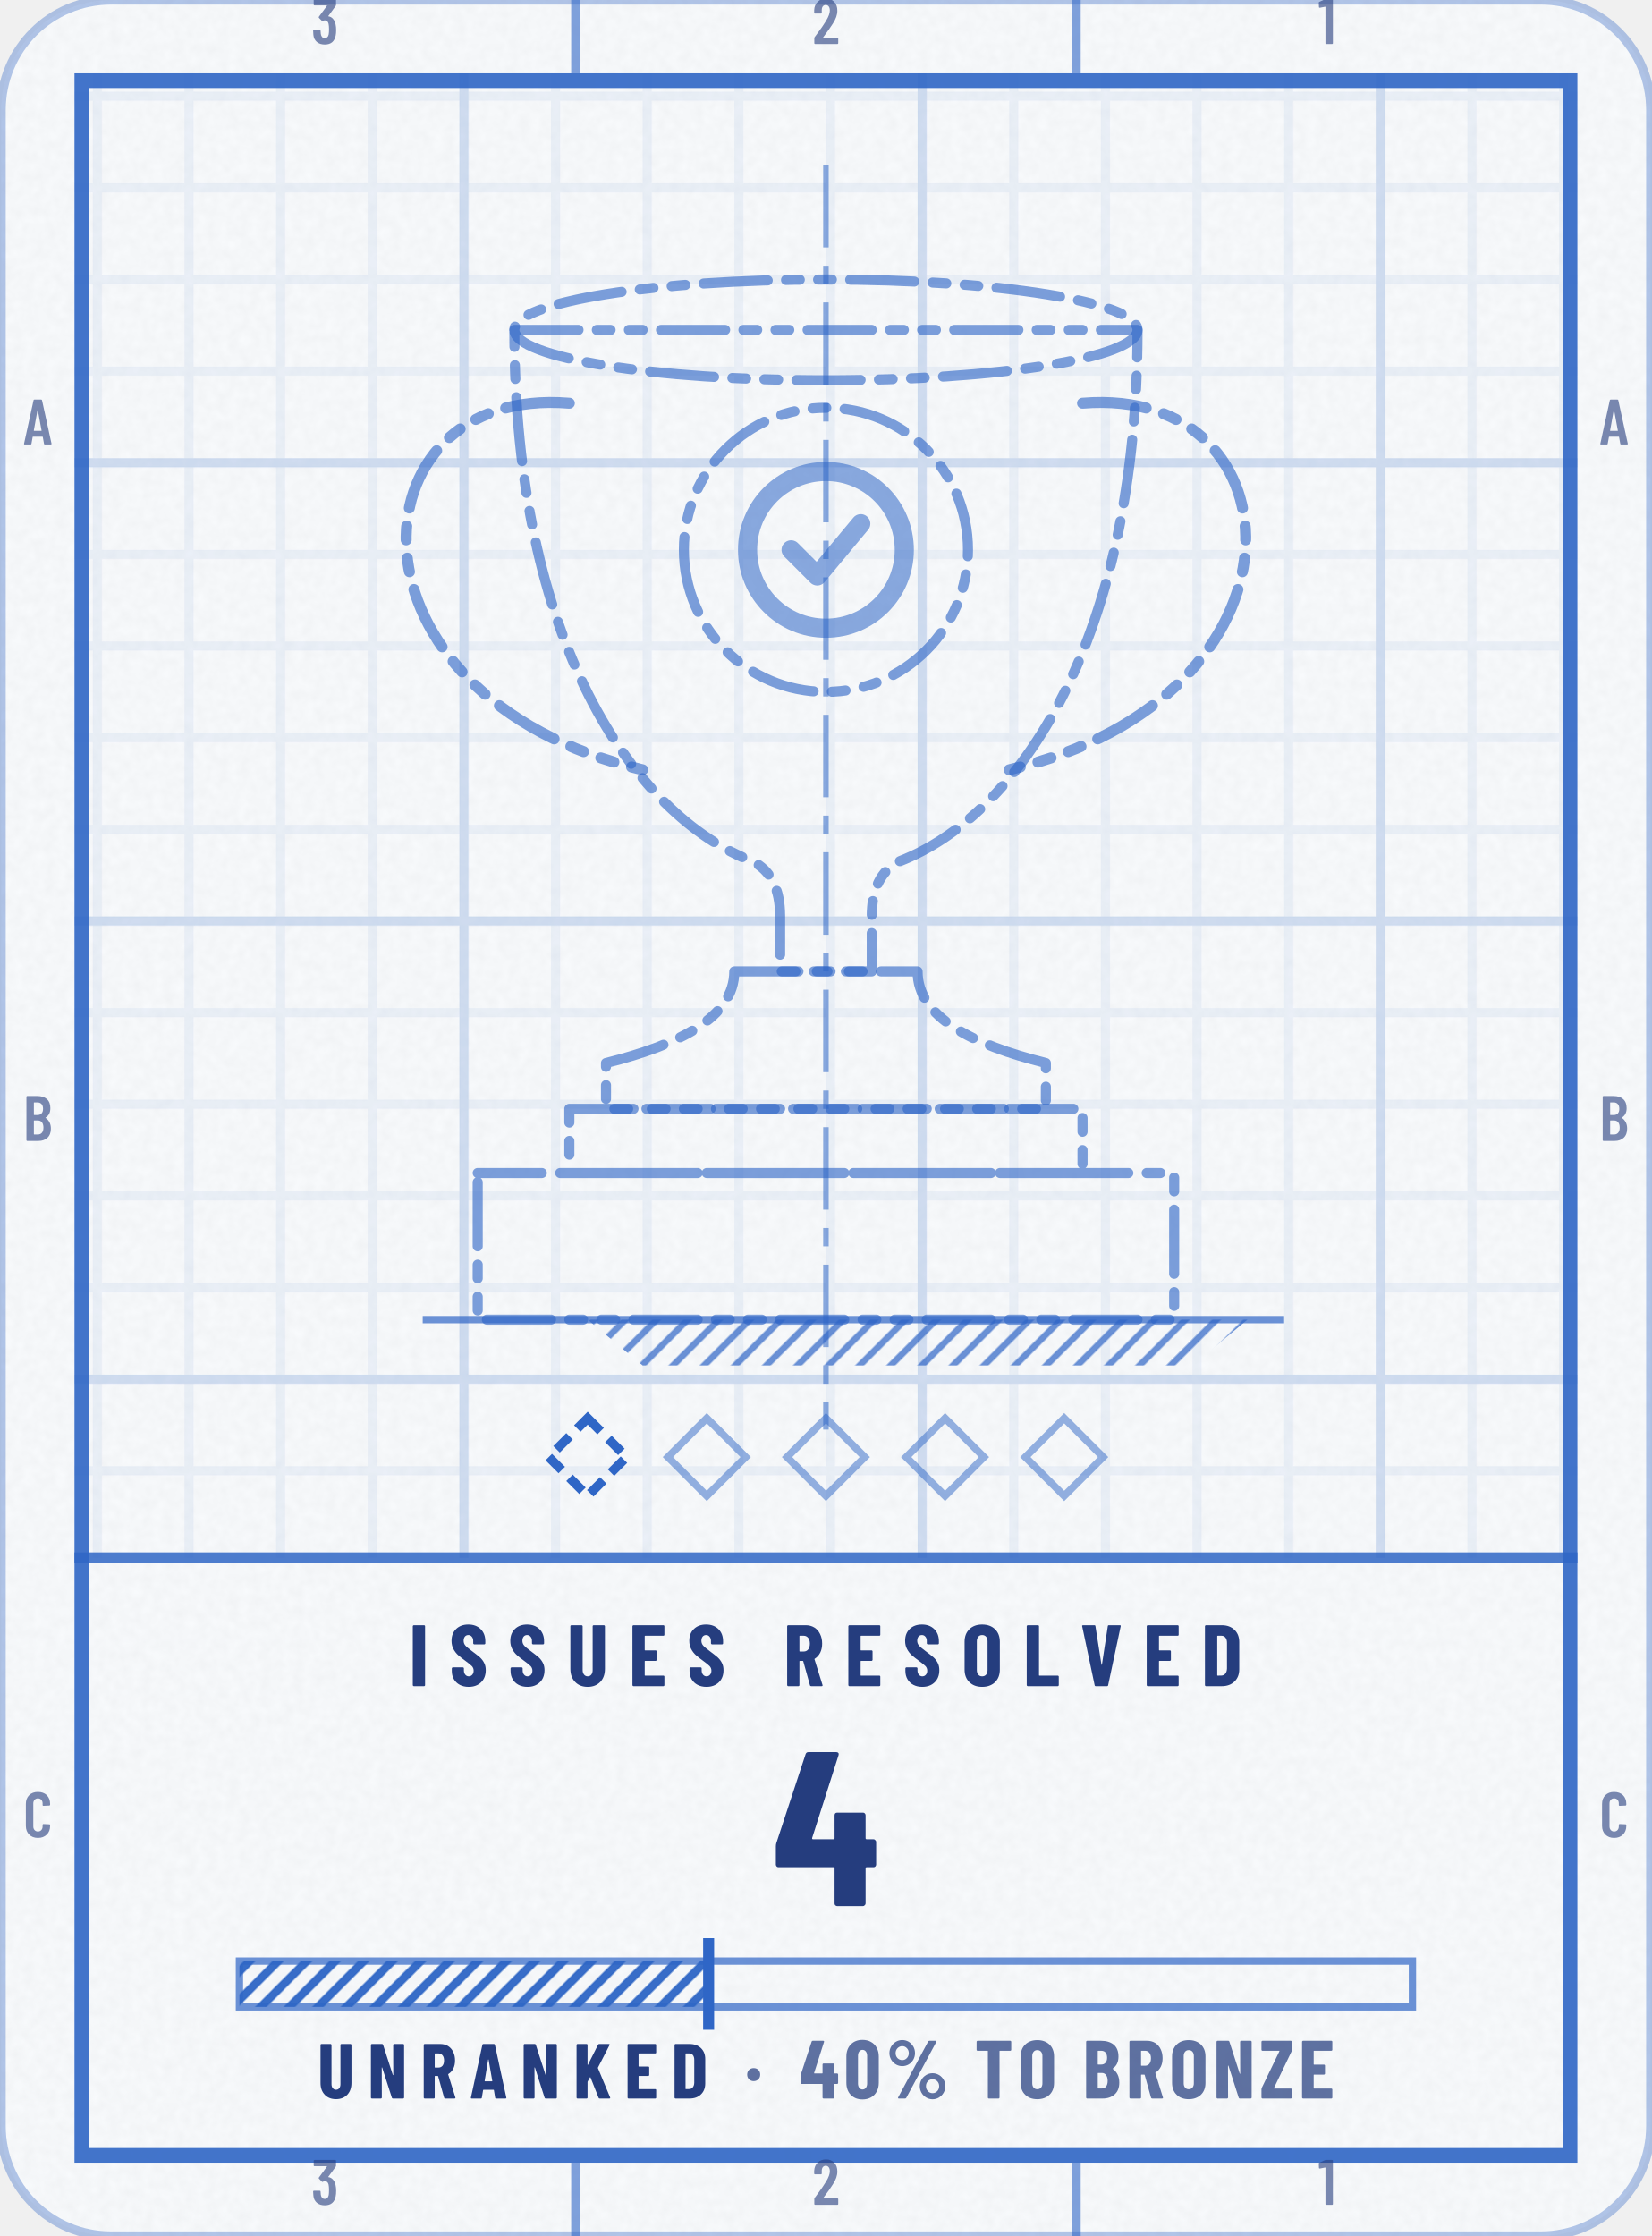
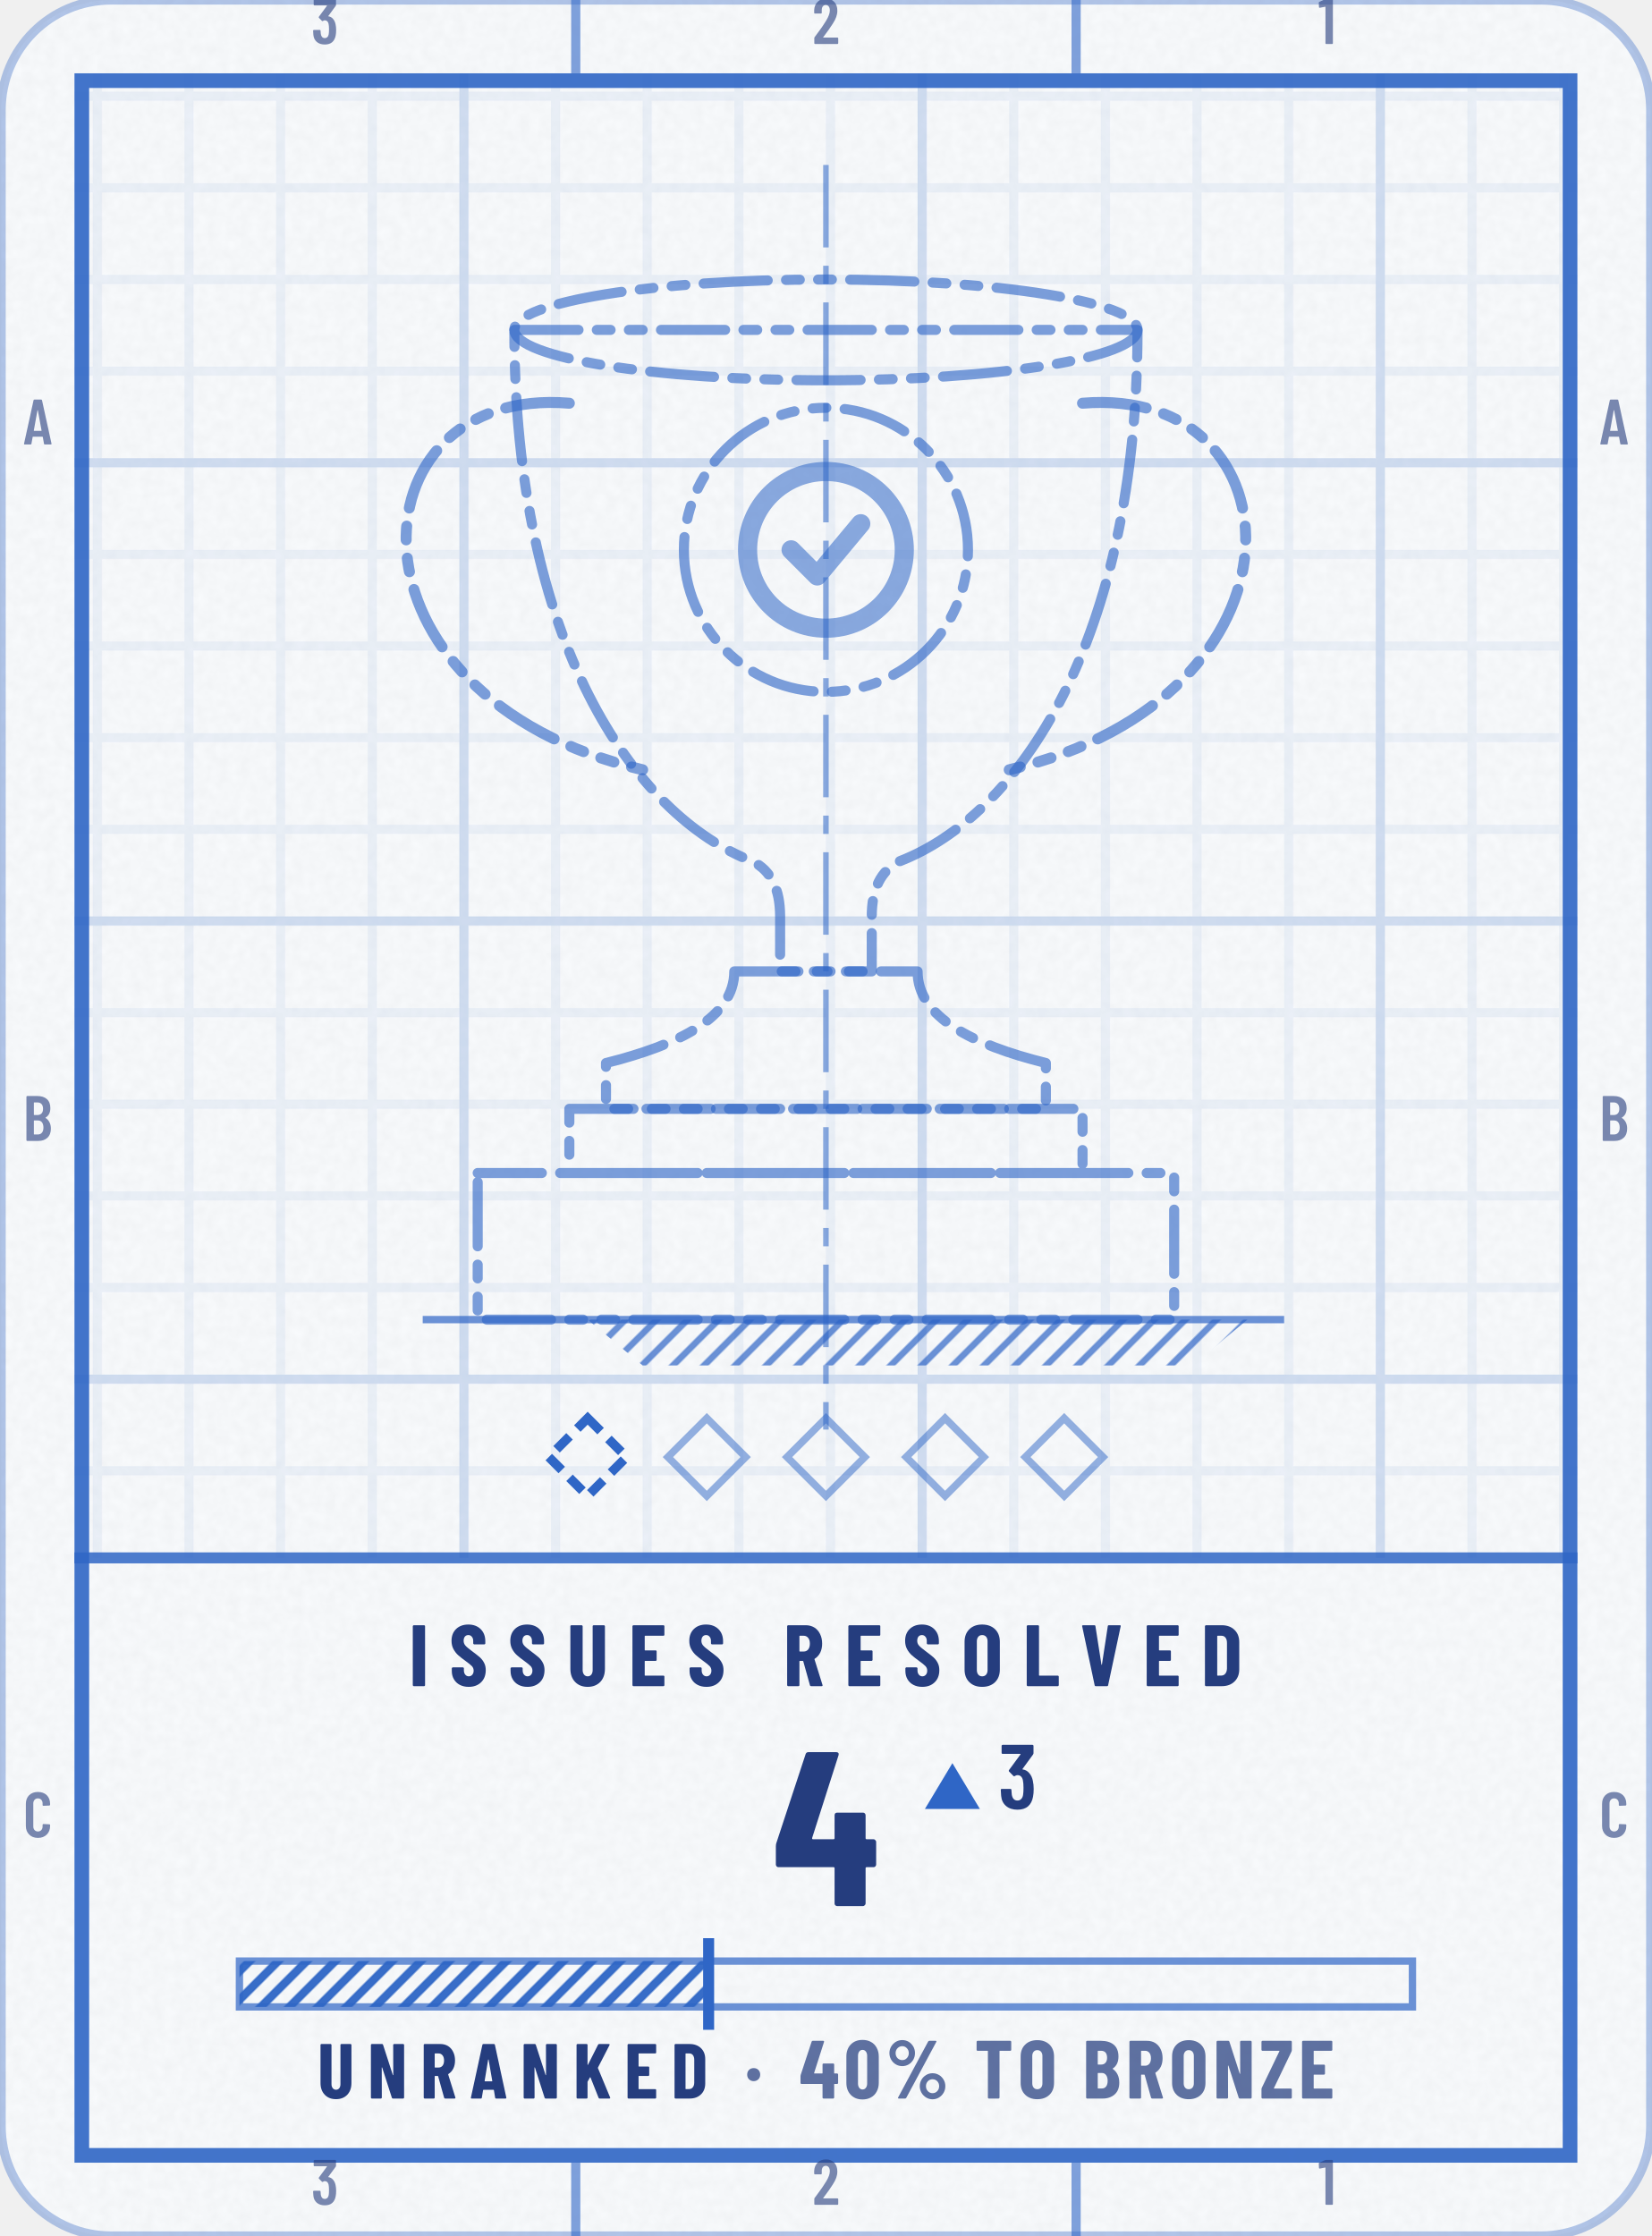
- <svg xmlns="http://www.w3.org/2000/svg" width="164" height="222" viewBox="0 0 180 244" role="img" aria-label="Issues Resolved trophy: Unranked, 4, 40% to Bronze">
+ <svg xmlns="http://www.w3.org/2000/svg" width="164" height="222" viewBox="0 0 180 244" role="img" aria-label="Issues Resolved trophy: Unranked, 4, 40% to Bronze, up 3 this week">
  <style>@keyframes pl{from{stroke-dashoffset:1}}.pl{stroke-dasharray:1;animation:pl 1.6s cubic-bezier(.3,0,.2,1) .15s both}@media (prefers-reduced-motion:reduce){.pl,.sp{animation:none}.sh,.bu{display:none}}</style>
  <defs>
    <clipPath id="kc1">
      <rect x="0" y="0" width="180" height="244" rx="12" />
    </clipPath>
    <filter id="kn2" x="0" y="0" width="100%" height="100%">
      <feTurbulence type="fractalNoise" baseFrequency=".85" numOctaves="2" stitchTiles="stitch" />
      <feColorMatrix values="0 0 0 0 0 0 0 0 0 0 0 0 0 0 0 0 0 0 0.035 0" />
    </filter>
    <pattern id="kp3" width="10" height="10" patternUnits="userSpaceOnUse">
      <path d="M10 .5H.5V10" fill="none" stroke="#2F66C6" stroke-opacity="0.07" />
    </pattern>
    <pattern id="kp4" width="50" height="50" patternUnits="userSpaceOnUse">
      <path d="M50 .5H.5V50" fill="none" stroke="#2F66C6" stroke-opacity="0.14" />
    </pattern>
    <clipPath id="kc5">
      <path clip-rule="evenodd" d="M8 8h164v228h-164zM8 170h164v66h-164z" />
    </clipPath>
    <pattern id="kh6" width="2.4" height="2.4" patternUnits="userSpaceOnUse" patternTransform="rotate(45)">
      <path d="M1.2 0V2.4" stroke="#2F66C6" stroke-width="0.7" stroke-opacity="0.7" />
    </pattern>
    <pattern id="kh7" width="2.2" height="2.2" patternUnits="userSpaceOnUse" patternTransform="rotate(45)">
      <path d="M1.1 0V2.2" stroke="#2F66C6" stroke-width="0.9" stroke-opacity="0.95" />
    </pattern>
    <path id="m49" d="M122 700H218Q223 700 226 696Q230 693 230 688V12Q230 7 226 4Q223 0 218 0H126Q121 0 118 4Q114 7 114 12V576Q114 578 112 580Q111 582 109 581L27 565H24Q13 565 13 576L10 643Q10 653 18 657L107 697Q114 700 122 700Z" />
    <path id="m50" d="M173 100H392Q397 100 400 96Q404 93 404 88V12Q404 7 400 4Q397 0 392 0H43Q38 0 34 4Q31 7 31 12V92Q31 101 36 107L75 160Q114 212 152 266Q189 320 215 363Q273 459 273 522Q273 562 256 585Q238 608 209 608Q180 608 163 586Q146 563 147 526V487Q147 482 144 478Q140 475 135 475H41Q36 475 32 478Q29 482 29 487V530Q33 610 84 659Q134 708 214 708Q293 708 342 656Q390 605 390 521Q390 471 373 422Q356 373 319 317Q294 277 260 229Q225 181 214 166Q184 126 170 106Q168 104 169 102Q170 100 173 100Z" />
    <path id="m51" d="M387 218Q387 169 380 134Q368 66 326 29Q283 -8 210 -8Q134 -8 86 32Q38 73 32 143Q30 165 28 207Q28 219 40 219H132Q144 219 144 207Q146 173 148 156Q153 125 169 108Q185 92 210 92Q234 92 250 108Q266 123 271 152Q276 182 276 230Q276 281 269 315Q263 341 248 355Q233 369 210 369Q195 369 183 360Q177 356 174 356Q172 356 166 360L119 408Q115 412 115 417Q115 421 118 425L243 595Q245 597 244 599Q242 601 239 601H49Q44 601 40 604Q37 608 37 613V688Q37 693 40 696Q44 700 49 700H373Q378 700 382 696Q385 693 385 688V609Q385 602 380 594L266 438Q262 432 268 431Q309 426 338 392Q368 358 378 307Q387 267 387 218Z" />
    <path id="m65" d="M325 11 306 116Q306 121 300 121H154Q148 121 148 116L129 11Q128 0 116 0H25Q11 0 14 13L162 689Q164 700 175 700H281Q292 700 294 689L442 13V9Q442 0 431 0H338Q326 0 325 11ZM171 212H282Q288 212 287 217L229 533Q228 536 226 536Q224 536 223 533L166 217Q165 212 171 212Z" />
    <path id="m66" d="M242 0H66Q61 0 58 4Q54 7 54 12V688Q54 693 58 696Q61 700 66 700H224Q319 700 373 652Q427 604 427 512Q427 409 354 365Q349 362 352 359Q391 334 413 292Q435 250 435 192Q435 100 382 50Q328 0 242 0ZM170 595V409Q170 404 175 404H226Q267 404 290 429Q313 454 313 500Q313 548 290 574Q267 600 226 600H175Q170 600 170 595ZM319 208Q319 260 296 290Q273 319 233 319H175Q170 319 170 314V106Q170 101 175 101H233Q273 101 296 129Q319 157 319 208Z" />
    <path id="m67" d="M42 180V521Q42 607 94 658Q145 708 230 708Q316 708 368 658Q420 607 420 521V509Q420 504 416 500Q413 496 408 496L315 492Q303 492 303 504V529Q303 564 283 586Q263 608 230 608Q198 608 178 586Q158 564 158 529V171Q158 136 178 114Q198 92 230 92Q263 92 283 114Q303 136 303 171V196Q303 201 306 204Q310 208 315 208L408 204Q413 204 416 200Q420 197 420 192V180Q420 95 368 44Q316 -8 230 -8Q145 -8 94 44Q42 95 42 180Z" />
    <path id="n37" d="M44 551Q44 594 65 630Q86 666 122 688Q158 709 200 709Q242 709 278 688Q313 666 334 630Q354 594 354 551Q354 508 334 472Q313 435 278 414Q242 393 200 393Q158 393 122 414Q86 435 65 472Q44 508 44 551ZM150 14 514 692Q518 700 529 700H604Q611 700 613 696Q615 692 612 686L248 8Q244 0 233 0H158Q151 0 149 4Q147 8 150 14ZM279 551Q279 586 256 610Q233 635 200 635Q166 635 142 610Q119 586 119 551Q119 515 142 490Q166 466 200 466Q234 466 256 491Q279 516 279 551ZM412 150Q412 193 433 229Q454 265 490 286Q525 307 567 307Q609 307 644 286Q680 265 701 229Q722 193 722 150Q722 107 701 70Q680 34 644 12Q609 -9 567 -9Q525 -9 490 12Q454 34 433 70Q412 107 412 150ZM647 150Q647 185 624 210Q600 234 567 234Q533 234 510 210Q487 185 487 150Q487 114 510 90Q533 65 567 65Q601 65 624 90Q647 115 647 150Z" />
    <path id="n48" d="M30 191V509Q30 600 84 656Q138 711 226 711Q284 711 329 686Q374 661 398 615Q423 569 423 509V191Q423 131 398 85Q374 39 329 14Q284 -11 226 -11Q138 -11 84 44Q30 100 30 191ZM282 183V517Q282 550 266 570Q251 590 226 590Q201 590 186 570Q171 550 171 517V183Q171 150 186 130Q201 110 226 110Q251 110 266 130Q282 150 282 183Z" />
    <path id="n52" d="M470 292V189Q470 184 466 180Q463 177 458 177H427Q422 177 422 172V12Q422 7 418 4Q415 0 410 0H293Q288 0 284 4Q281 7 281 12V172Q281 177 276 177H26Q21 177 18 180Q14 184 14 189V271Q14 280 16 286L149 690Q152 700 162 700H289Q295 700 298 696Q301 693 299 686L179 310Q178 304 183 304H276Q281 304 281 309V413Q281 418 284 422Q288 425 293 425H410Q415 425 418 422Q422 418 422 413V309Q422 304 427 304H458Q463 304 466 300Q470 297 470 292Z" />
    <path id="n65" d="M325 11 309 107Q309 112 303 112H176Q170 112 170 107L154 11Q153 0 141 0H24Q11 0 14 13L161 689Q163 700 174 700H309Q320 700 322 689L468 13L469 9Q469 0 458 0H338Q326 0 325 11ZM194 221H284Q289 221 288 226L241 499Q240 502 238 502Q236 502 235 499L190 226Q190 221 194 221Z" />
    <path id="n66" d="M245 0H56Q51 0 48 4Q44 7 44 12V688Q44 693 48 696Q51 700 56 700H223Q323 700 380 652Q436 604 436 509Q436 410 368 365Q364 362 367 359Q446 303 446 193Q446 100 390 50Q334 0 245 0ZM185 574V417Q185 412 190 412H226Q260 412 279 434Q298 455 298 494Q298 535 280 557Q261 579 226 579H190Q185 579 185 574ZM305 214Q305 258 286 284Q267 310 235 310H190Q185 310 185 305V127Q185 122 190 122H234Q267 122 286 146Q305 170 305 214Z" />
    <path id="n68" d="M44 12V688Q44 693 48 696Q51 700 56 700H237Q328 700 383 647Q438 594 438 506V194Q438 106 383 53Q328 0 237 0H56Q51 0 48 4Q44 7 44 12ZM190 121 235 122Q262 123 279 145Q296 167 297 203V497Q297 535 280 557Q263 579 234 579H190Q185 579 185 574V126Q185 121 190 121Z" />
    <path id="n69" d="M399 579H190Q185 579 185 574V416Q185 411 190 411H310Q315 411 318 408Q322 404 322 399V302Q322 297 318 294Q315 290 310 290H190Q185 290 185 285V126Q185 121 190 121H399Q404 121 408 118Q411 114 411 109V12Q411 7 408 4Q404 0 399 0H56Q51 0 48 4Q44 7 44 12V688Q44 693 48 696Q51 700 56 700H399Q404 700 408 696Q411 693 411 688V591Q411 586 408 582Q404 579 399 579Z" />
    <path id="n73" d="M44 12V688Q44 693 48 696Q51 700 56 700H173Q178 700 182 696Q185 693 185 688V12Q185 7 182 4Q178 0 173 0H56Q51 0 48 4Q44 7 44 12Z" />
    <path id="n75" d="M44 12V688Q44 693 48 696Q51 700 56 700H173Q178 700 182 696Q185 693 185 688V436Q185 432 188 432Q190 431 191 435L320 691Q325 700 334 700H458Q465 700 468 696Q470 693 467 686L319 398Q318 394 318 392L475 14Q476 12 476 8Q476 0 466 0H341Q330 0 327 9L223 271Q222 274 220 274Q218 273 216 271L187 219Q185 215 185 213V12Q185 7 182 4Q178 0 173 0H56Q51 0 48 4Q44 7 44 12Z" />
    <path id="n76" d="M44 12V688Q44 693 48 696Q51 700 56 700H173Q178 700 182 696Q185 693 185 688V126Q185 121 190 121H400Q405 121 408 118Q412 114 412 109V12Q412 7 408 4Q405 0 400 0H56Q51 0 48 4Q44 7 44 12Z" />
    <path id="n78" d="M342 700H458Q463 700 466 696Q470 693 470 688V12Q470 7 466 4Q463 0 458 0H326Q316 0 313 10L189 397Q188 400 186 400Q183 399 183 396L184 12Q184 7 180 4Q177 0 172 0H56Q51 0 48 4Q44 7 44 12V688Q44 693 48 696Q51 700 56 700H187Q197 700 200 690L325 303Q326 300 328 300Q331 301 331 304L330 688Q330 693 334 696Q337 700 342 700Z" />
    <path id="n79" d="M34 190V510Q34 600 89 654Q144 708 236 708Q328 708 384 654Q439 600 439 510V190Q439 100 384 46Q328 -8 236 -8Q144 -8 89 46Q34 100 34 190ZM298 184V516Q298 548 281 568Q264 587 236 587Q208 587 192 568Q175 548 175 516V184Q175 152 192 132Q208 113 236 113Q264 113 281 132Q298 152 298 184Z" />
    <path id="n82" d="M306 10 229 286Q227 290 224 290H190Q185 290 185 285V12Q185 7 182 4Q178 0 173 0H56Q51 0 48 4Q44 7 44 12V688Q44 693 48 696Q51 700 56 700H258Q313 700 356 674Q399 647 422 599Q446 551 446 489Q446 430 424 385Q401 340 361 315Q359 314 358 312Q357 311 358 309L450 14L451 10Q451 0 440 0H320Q309 0 306 10ZM185 574V403Q185 398 190 398H235Q266 398 286 422Q305 447 305 488Q305 530 286 554Q266 579 235 579H190Q185 579 185 574Z" />
    <path id="n83" d="M30 175V204Q30 209 34 212Q37 216 42 216H157Q162 216 166 212Q169 209 169 204V182Q169 151 185 132Q201 113 225 113Q249 113 265 131Q281 149 281 178Q281 208 261 230Q241 251 183 293Q133 329 102 357Q71 385 49 426Q27 467 27 521Q27 606 80 657Q133 708 220 708Q308 708 362 655Q415 602 415 516V492Q415 487 412 484Q408 480 403 480H288Q283 480 280 484Q276 487 276 492V519Q276 550 260 568Q245 587 220 587Q196 587 181 570Q166 552 166 521Q166 491 185 468Q204 445 260 404Q322 358 354 330Q385 301 402 266Q420 232 420 184Q420 96 366 44Q312 -8 224 -8Q166 -8 122 15Q78 38 54 80Q30 121 30 175Z" />
    <path id="n84" d="M444 688V591Q444 586 440 582Q437 579 432 579H307Q302 579 302 574V12Q302 7 298 4Q295 0 290 0H173Q168 0 164 4Q161 7 161 12V574Q161 579 156 579H36Q31 579 28 582Q24 586 24 591V688Q24 693 28 696Q31 700 36 700H432Q437 700 440 696Q444 693 444 688Z" />
    <path id="n85" d="M41 199V688Q41 693 44 696Q48 700 53 700H170Q175 700 178 696Q182 693 182 688V185Q182 153 198 133Q214 113 240 113Q266 113 282 133Q297 153 297 185V688Q297 693 300 696Q304 700 309 700H426Q431 700 434 696Q438 693 438 688V199Q438 105 384 48Q329 -8 240 -8Q150 -8 96 48Q41 105 41 199Z" />
    <path id="n86" d="M166 11 23 687 22 691Q22 700 33 700H162Q174 700 175 689L244 249Q245 245 247 245Q249 245 250 249L317 689Q318 700 330 700H455Q468 700 465 687L321 11Q319 0 308 0H179Q168 0 166 11Z" />
    <path id="n90" d="M20 12V113Q20 121 23 128L237 573Q238 576 237 578Q236 579 233 579H32Q27 579 24 582Q20 586 20 591V688Q20 693 24 696Q27 700 32 700H376Q381 700 384 696Q388 693 388 688V587Q388 580 385 572L171 127Q170 124 171 122Q172 121 175 121H376Q381 121 384 118Q388 114 388 109V12Q388 7 384 4Q381 0 376 0H32Q27 0 24 4Q20 7 20 12Z" />
    <path id="n183" d="M34 290Q34 325 56 347Q78 369 113 369Q148 369 170 347Q192 325 192 290Q192 256 170 234Q147 211 113 211Q79 211 56 234Q34 256 34 290Z" />
  </defs>
  <rect y="0" width="180" height="244" rx="12" fill="#FFFFFF" stroke="#2F66C6" stroke-opacity=".35" />
  <rect y="0" width="180" height="244" rx="12" fill="#2F66C6" fill-opacity=".03" />
  <rect y="0" width="180" height="244" clip-path="url(#kc1)" filter="url(#kn2)" />
  <g clip-path="url(#kc5)">
    <rect y="0" width="180" height="244" fill="url(#kp3)" />
    <rect y="0" width="180" height="244" fill="url(#kp4)" />
  </g>
  <rect x="8.8" y="8.8" width="162.4" height="226.4" fill="none" stroke="#2F66C6" stroke-opacity="0.9" stroke-width="1.6" />
  <path d="M62.7 0V8M62.7 236V244M117.3 0V8M117.3 236V244" stroke="#2F66C6" stroke-opacity="0.6" />
  <g transform="scale(0.007 -0.007)" fill="#253D7E" fill-opacity="0.6">
    <use href="#m51" x="4835" y="-686" />
    <use href="#m51" x="4835" y="-34371" />
    <use href="#m50" x="12645" y="-686" />
    <use href="#m50" x="12645" y="-34371" />
    <use href="#m49" x="20530" y="-686" />
    <use href="#m49" x="20530" y="-34371" />
    <use href="#m65" x="343" y="-6929" />
    <use href="#m65" x="24915" y="-6929" />
    <use href="#m66" x="340" y="-17786" />
    <use href="#m66" x="24912" y="-17786" />
    <use href="#m67" x="343" y="-28643" />
    <use href="#m67" x="24914" y="-28643" />
  </g>
  <path d="M8 170H172" stroke="#2F66C6" stroke-opacity=".85" stroke-width="1.2" />
  <path d="M90 18L90 156" fill="none" stroke="#2F66C6" stroke-width=".6" stroke-opacity=".55" stroke-dasharray="9 2 2 2" />
  <path d="M62 44C38 42 36 76 70 84M118 44C142 42 144 76 110 84" fill="none" stroke="#2F66C6" stroke-width="1.2" stroke-opacity="0.62" stroke-dasharray="7 2 1.5 2 1.5 2" stroke-linejoin="round" stroke-linecap="round" />
  <path d="M56 36H124C124 70 111 89 98 94C96 95 95 97 95 100V106H85V100C85 97 84 95 82 94C69 89 56 70 56 36Z" fill="none" stroke="#2F66C6" stroke-width="1.1" stroke-opacity="0.62" stroke-dasharray="7 2 1.5 2 1.5 2" stroke-linejoin="round" stroke-linecap="round" />
  <path d="M80 106H100C100 111 106 114 114 116V121H66V116C74 114 80 111 80 106Z" fill="none" stroke="#2F66C6" stroke-width="1.1" stroke-opacity="0.62" stroke-dasharray="7 2 1.5 2 1.5 2" stroke-linejoin="round" stroke-linecap="round" />
  <path d="M56 36a34 5.5 0 1 0 68 0a34 5.5 0 1 0 -68 0Z" fill="none" stroke="#2F66C6" stroke-width="1.1" stroke-opacity="0.62" stroke-dasharray="7 2 1.5 2 1.5 2" stroke-linejoin="round" stroke-linecap="round" />
  <path d="M74.5 60a15.5 15.5 0 1 0 31 0a15.5 15.5 0 1 0 -31 0Z" fill="none" stroke="#2F66C6" stroke-width="1.1" stroke-opacity="0.62" stroke-dasharray="7 2 1.5 2 1.5 2" stroke-linejoin="round" stroke-linecap="round" />
  <path d="M62 121h56v7h-56ZM52 128h76v16h-76Z" fill="none" stroke="#2F66C6" stroke-width="1.1" stroke-opacity="0.62" stroke-dasharray="7 2 1.5 2 1.5 2" stroke-linejoin="round" stroke-linecap="round" />
  <g transform="translate(78.6 48.6) scale(0.95)" fill="none" stroke="#2F66C6" stroke-width="2.2" stroke-linecap="round" stroke-linejoin="round" stroke-opacity="0.55">
    <circle cx="12" cy="12" r="9" />
    <path d="M8 12l3 3 5-6" />
  </g>
  <path d="M64 144H136l-6 5H70Z" fill="url(#kh6)" />
  <path d="M46 144H140" stroke="#2F66C6" stroke-opacity=".7" stroke-width=".8" />
  <rect x="-3" y="-3" width="6" height="6" transform="translate(64 159) rotate(45)" fill="none" stroke="#2F66C6" stroke-width="1" stroke-dasharray="2 1.2" />
  <rect x="-3" y="-3" width="6" height="6" transform="translate(77 159) rotate(45)" fill="none" stroke="#2F66C6" stroke-opacity=".5" stroke-width=".8" />
  <rect x="-3" y="-3" width="6" height="6" transform="translate(90 159) rotate(45)" fill="none" stroke="#2F66C6" stroke-opacity=".5" stroke-width=".8" />
  <rect x="-3" y="-3" width="6" height="6" transform="translate(103 159) rotate(45)" fill="none" stroke="#2F66C6" stroke-opacity=".5" stroke-width=".8" />
  <rect x="-3" y="-3" width="6" height="6" transform="translate(116 159) rotate(45)" fill="none" stroke="#2F66C6" stroke-opacity=".5" stroke-width=".8" />
  <g transform="translate(44.5 184) scale(0.0095 -0.0095)" fill="#253D7E">
    <use href="#n73" x="0" />
    <use href="#n83" x="462" />
    <use href="#n83" x="1137" />
    <use href="#n85" x="1813" />
    <use href="#n69" x="2523" />
    <use href="#n83" x="3193" />
    <use href="#n82" x="4300" />
    <use href="#n69" x="5003" />
    <use href="#n83" x="5672" />
    <use href="#n79" x="6348" />
    <use href="#n76" x="7052" />
    <use href="#n86" x="7710" />
    <use href="#n69" x="8430" />
    <use href="#n68" x="9099" />
  </g>
  <g transform="translate(84.2 208) scale(0.024 -0.024)" fill="#253D7E">
    <use href="#n52" x="0" />
  </g>
+   <path d="M100.8 197.4h6l-3 -5Z" fill="#2F66C6" />
+   <g transform="translate(108.8 197.4) scale(0.01 -0.01)" fill="#253D7E">
+     <use href="#m51" x="0" />
+   </g>
  <rect x="26" y="214" width="128" height="5" fill="none" stroke="#2F66C6" stroke-opacity=".7" stroke-width=".8" />
  <rect x="26" y="214" width="51.2" height="5" fill="url(#kh7)" />
  <path d="M77.2 211.5V221.5" stroke="#2F66C6" stroke-width="1.2" />
  <g transform="translate(34.5 229) scale(0.0085 -0.0085)" fill="#253D7E">
    <use href="#n85" x="0" />
    <use href="#n78" x="644" />
    <use href="#n82" x="1322" />
    <use href="#n65" x="1958" />
    <use href="#n78" x="2605" />
    <use href="#n75" x="3284" />
    <use href="#n69" x="3939" />
    <use href="#n68" x="4542" />
  </g>
  <g transform="translate(81.1 229) scale(0.009 -0.009)" fill="#253D7E" fill-opacity="0.72">
    <use href="#n183" x="0" />
  </g>
  <g transform="translate(87.1 229) scale(0.009 -0.009)" fill="#253D7E" fill-opacity="0.72">
    <use href="#n52" x="0" />
    <use href="#n48" x="540" />
    <use href="#n37" x="1048" />
    <use href="#n84" x="2125" />
    <use href="#n79" x="2649" />
    <use href="#n66" x="3433" />
    <use href="#n82" x="3958" />
    <use href="#n79" x="4485" />
    <use href="#n78" x="5014" />
    <use href="#n90" x="5583" />
    <use href="#n69" x="6051" />
  </g>
</svg>
